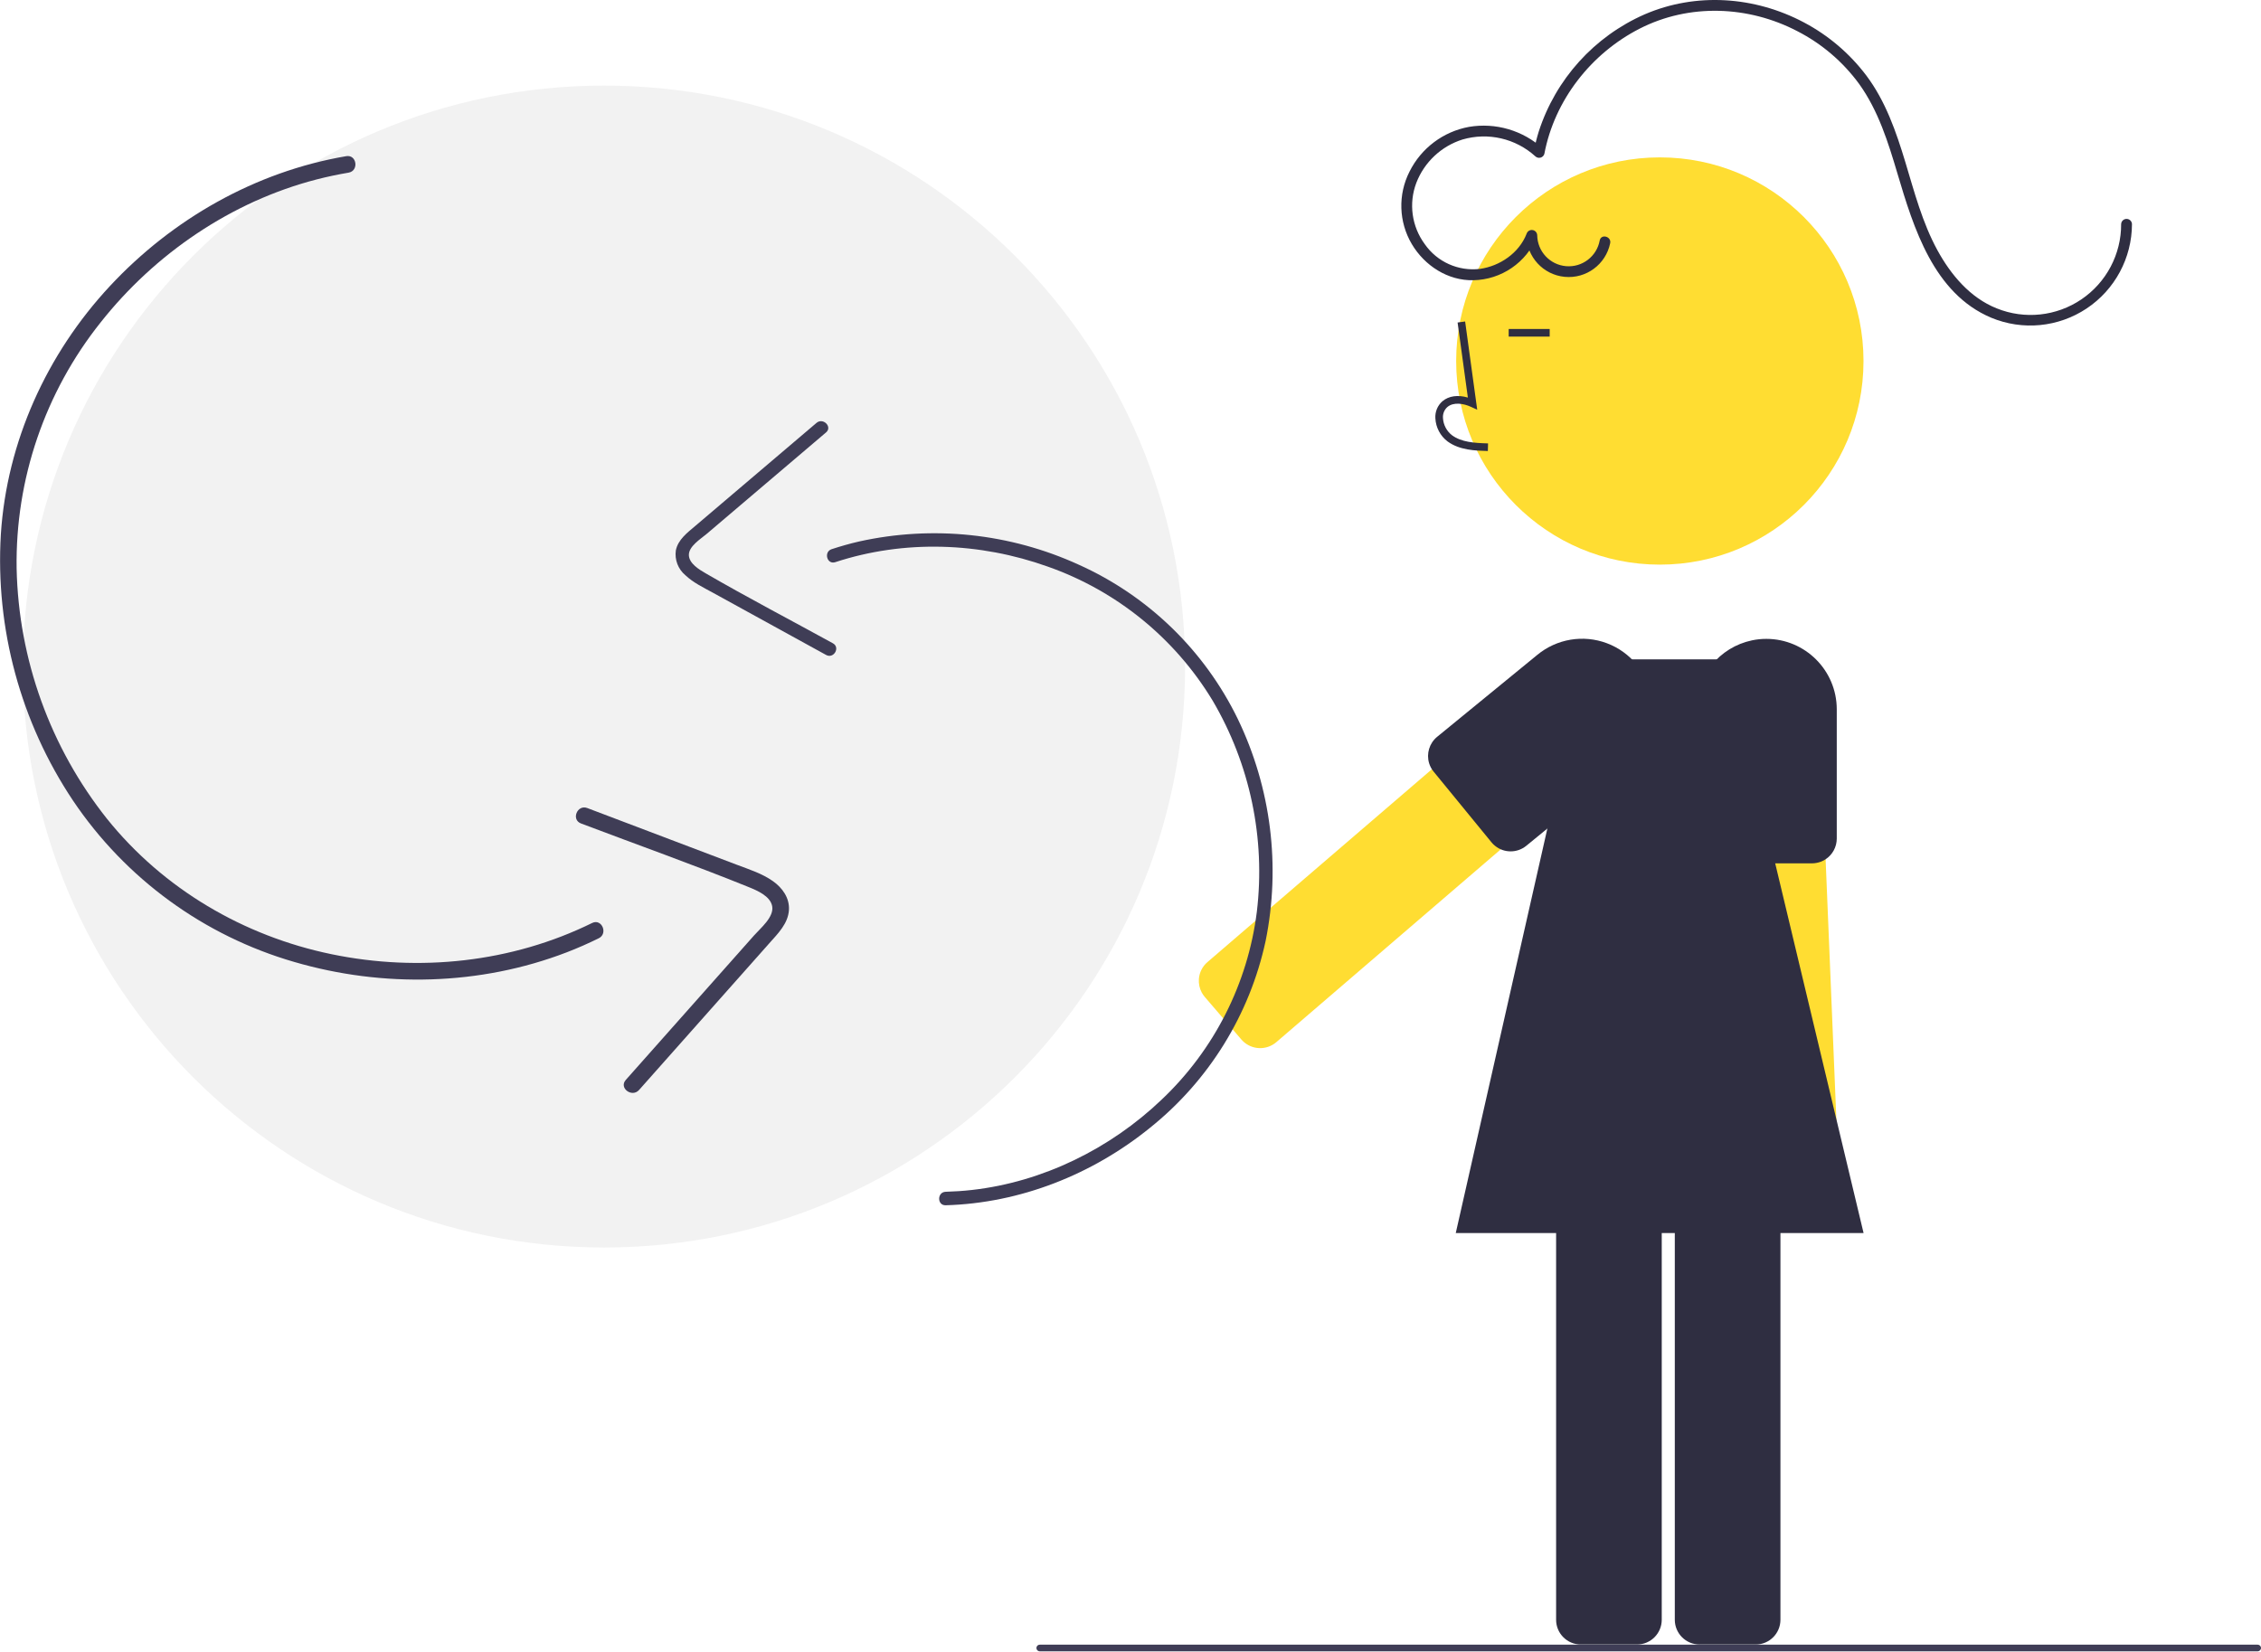
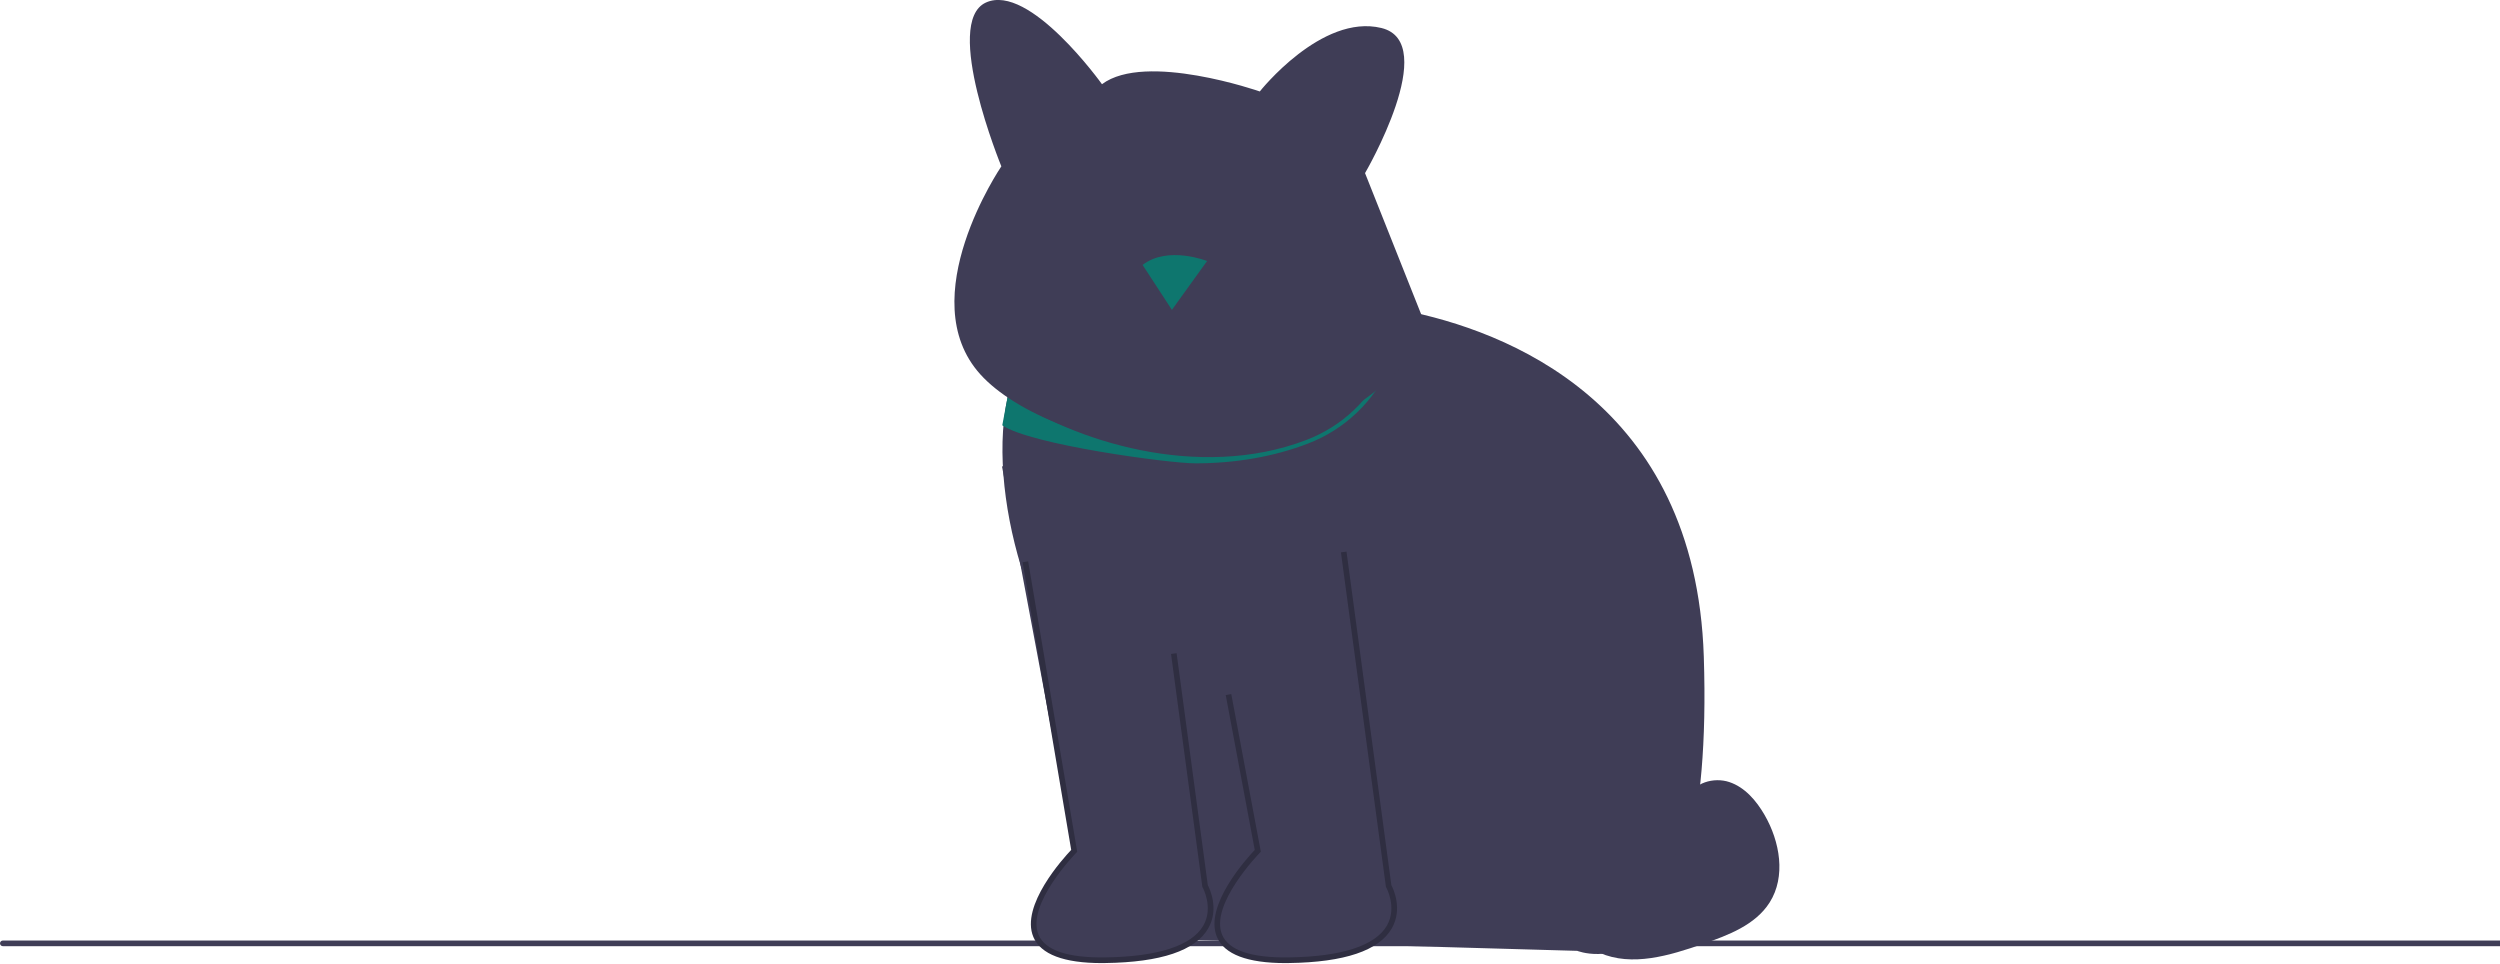
- <svg xmlns="http://www.w3.org/2000/svg" data-name="Layer 1" width="626.477" height="457.638" viewBox="0 0 626.477 457.638">
-   <circle cx="167.361" cy="184.727" r="161" fill="#f2f2f2" />
-   <path d="M719.693,403.261l-35.396,30.429-55.475,47.672-7.498,6.447a6.801,6.801,0,0,0-2.374,4.683,6.891,6.891,0,0,0,.797,3.765,6.821,6.821,0,0,0,.84,1.217l4.022,4.684,6.123,7.122c.113.126.219.244.34.363a6.865,6.865,0,0,0,9.327.36l62.906-54.051,35.47-30.487a6.865,6.865,0,0,0,.722-9.667l-2.14-2.489-7.998-9.31a6.845,6.845,0,0,0-9.665-.737Z" transform="translate(-286.7615 -221.1809)" fill="#ffdd32" />
-   <circle cx="459.906" cy="100.048" r="56.432" fill="#ffdd32" />
-   <path d="M750.815,540.371V670.076a6.86,6.86,0,0,0,6.854,6.854h15.563a6.86,6.86,0,0,0,6.854-6.854V540.371a6.86,6.86,0,0,0-6.854-6.854h-15.563A6.86,6.86,0,0,0,750.815,540.371Z" transform="translate(-286.7615 -221.1809)" fill="#2f2e41" />
-   <path d="M717.927,540.371V670.076a6.853,6.853,0,0,0,6.854,6.854h15.563a6.86,6.86,0,0,0,6.854-6.854V540.371a6.86,6.86,0,0,0-6.854-6.854h-15.563A6.853,6.853,0,0,0,717.927,540.371Z" transform="translate(-286.7615 -221.1809)" fill="#2f2e41" />
-   <path d="M699.013,346.174l.059-2.109c-3.923-.109-7.382-.355-9.981-2.254a6.483,6.483,0,0,1-2.511-4.775,3.706,3.706,0,0,1,1.216-3.052c1.725-1.457,4.501-.985,6.525-.058l1.745.8-3.346-24.452-2.089.286,2.846,20.8c-2.749-.808-5.297-.46-7.042,1.013a5.769,5.769,0,0,0-1.962,4.737,8.575,8.575,0,0,0,3.374,6.404C691.186,345.955,695.526,346.077,699.013,346.174Z" transform="translate(-286.7615 -221.1809)" fill="#2f2e41" />
-   <rect x="418.028" y="91.174" width="11.358" height="2.109" fill="#2f2e41" />
-   <path d="M761.412,413.799l1.94,46.637,3.026,73.082.411,9.88a6.801,6.801,0,0,0,2.204,4.766,6.891,6.891,0,0,0,3.448,1.708,6.821,6.821,0,0,0,1.476.095l6.168-.253,9.384-.39c.169-.011.327-.021.496-.042a6.865,6.865,0,0,0,6.063-7.096l-3.427-82.867-1.94-46.732a6.865,6.865,0,0,0-7.138-6.558l-3.28.137-12.263.506a6.845,6.845,0,0,0-6.569,7.128Z" transform="translate(-286.7615 -221.1809)" fill="#ffdd32" />
-   <path d="M756.677,417.742v35.85a6.849,6.849,0,0,0,6.674,6.843.97.97,0,0,0,.18.011h25.306a6.568,6.568,0,0,0,1.212-.116,6.755,6.755,0,0,0,2.552-1.012,6.883,6.883,0,0,0,3.09-5.726V417.742a19.53,19.53,0,0,0-19.507-19.507,19.073,19.073,0,0,0-3.986.411A19.538,19.538,0,0,0,756.677,417.742Z" transform="translate(-286.7615 -221.1809)" fill="#2f2e41" />
-   <path d="M682.741,432.705a6.777,6.777,0,0,0,1.255,2.33l16.027,19.581a5.68,5.68,0,0,0,.98.97,6.85,6.85,0,0,0,8.668-.011l27.742-22.702a19.508,19.508,0,1,0-24.716-30.188L684.956,425.387A6.891,6.891,0,0,0,682.741,432.705Z" transform="translate(-286.7615 -221.1809)" fill="#2f2e41" />
-   <path d="M730.012,287.8a8.73,8.73,0,0,1-17.32-1.428,1.508,1.508,0,0,0-2.946-.399c-2.066,5.314-7.376,8.949-12.928,9.729a16.277,16.277,0,0,1-15.29-6.869,17.909,17.909,0,0,1-2.332-16.979,20.223,20.223,0,0,1,12.815-12.018,21.203,21.203,0,0,1,20.151,4.659,1.514,1.514,0,0,0,2.507-.662c2.818-14.897,12.954-27.839,26.4-34.711,13.741-7.023,30.125-6.386,43.713.707A48.858,48.858,0,0,1,801.909,244.466c5.308,7.405,8.035,16.177,10.598,24.815,4.487,15.123,10.055,33.237,25.976,39.951A28.176,28.176,0,0,0,877.487,283.291a1.501,1.501,0,0,0-3,0,25.082,25.082,0,0,1-34.469,23.352c-7.38-2.935-12.721-9.311-16.439-16.119-4.174-7.644-6.375-16.086-8.875-24.371-2.546-8.435-5.494-16.962-10.846-24.075a52.251,52.251,0,0,0-17.242-14.672c-13.639-7.239-29.907-8.398-44.156-2.245a53.37,53.37,0,0,0-29.348,32.496,47.672,47.672,0,0,0-1.336,5.376l2.507-.662a24.397,24.397,0,0,0-20.501-6.027,23.05,23.05,0,0,0-16.463,12.377,20.871,20.871,0,0,0,.643,20.137c3.549,5.956,9.971,10.142,17.023,9.984a19.49,19.49,0,0,0,17.655-12.072l-2.946-.399a11.727,11.727,0,0,0,23.212,2.225c.405-1.883-2.487-2.687-2.893-.798Z" transform="translate(-286.7615 -221.1809)" fill="#2f2e41" />
-   <polygon points="516.361 341.727 403.361 341.727 439.361 182.727 478.361 182.727 516.361 341.727" fill="#2f2e41" />
-   <path d="M548.786,555.206c20.668-.586,40.643-8.519,56.65-21.497a90.955,90.955,0,0,0,32.003-51.747,97.249,97.249,0,0,0-7.703-61.516,90.051,90.051,0,0,0-44.115-42.787,96.29,96.29,0,0,0-60.854-6.406c-2.555.59-5.077,1.304-7.568,2.121-2.276.747-1.302,4.359.994,3.606,19.116-6.274,40.031-5.524,58.914,1.238a87.176,87.176,0,0,1,45.639,37.11,93.547,93.547,0,0,1,12.262,58.52,86.48,86.48,0,0,1-26.391,52.09c-14.229,13.589-32.928,22.815-52.545,25.025-2.42.273-4.85.434-7.284.503-2.401.068-2.411,3.808,0,3.739Z" transform="translate(-286.7615 -221.1809)" fill="#3f3d56" />
-   <path d="M512.997,338.38,479.416,366.931c-2.195,1.867-4.8,3.793-5.393,6.798a7.555,7.555,0,0,0,2.622,6.846c2.18,2.073,4.956,3.391,7.564,4.825l9.76,5.366,21.688,11.925c2.11,1.16,3.999-2.068,1.887-3.229-11.753-6.462-23.68-12.684-35.284-19.41-1.757-1.018-4.519-2.664-4.624-4.977-.112-2.478,3.269-4.519,4.896-5.903l15.608-13.27L515.641,341.024c1.836-1.561-.82-4.195-2.644-2.644Z" transform="translate(-286.7615 -221.1809)" fill="#3f3d56" />
-   <path d="M382.698,264.46c-25.155,4.282-48.197,17.421-65.519,36.041-17.457,18.766-28.529,43.104-30.182,68.755a120.017,120.017,0,0,0,20.024,73.844,111.134,111.134,0,0,0,61.289,44.677c24.605,7.179,51.479,6.563,75.469-2.668,3.02-1.162,5.98-2.469,8.883-3.898,2.653-1.306.839-5.551-1.837-4.235-22.277,10.964-47.965,13.656-72.206,8.649-24.321-5.023-46.576-18.073-62.172-37.477a115.448,115.448,0,0,1-25.078-69.397,106.726,106.726,0,0,1,23.265-68.207c15.044-19.06,36.303-33.56,59.894-39.644,2.911-.751,5.852-1.367,8.815-1.872,2.923-.497,2.29-5.069-.645-4.569Z" transform="translate(-286.7615 -221.1809)" fill="#3f3d56" />
-   <path d="M463.834,523.25l36.111-40.683c2.361-2.66,5.211-5.463,5.418-9.237.18-3.298-1.801-6.068-4.386-7.913-3.022-2.157-6.641-3.289-10.076-4.592l-12.852-4.874-28.56-10.832c-2.779-1.054-4.53,3.217-1.749,4.271,15.477,5.87,31.125,11.416,46.465,17.633,2.322.941,5.982,2.475,6.509,5.284.565,3.009-3.215,6.086-4.965,8.058l-16.784,18.909-18.818,21.201c-1.974,2.224,1.726,4.985,3.687,2.775Z" transform="translate(-286.7615 -221.1809)" fill="#3f3d56" />
-   <path d="M912.319,678.819H574.848a.919.919,0,0,1,0-1.839H912.319a.919.919,0,1,1,0,1.839Z" transform="translate(-286.7615 -221.1809)" fill="#3f3d56" />
+ <svg xmlns="http://www.w3.org/2000/svg" width="888" height="342.09" viewBox="0 0 888 342.09">
+   <path d="m560.17,337.74l-141.49-4.02s10.65-63.71-23.52-81.39c-23.29-12.06-43.96-68.39-38.08-106.72.08-.51.16-1.02.25-1.52,2.98-17.16,11.5-30.45,27.79-34.06,52.66-11.66,90.24-2.62,90.24-2.62,0,0,8.7.11,21.59,2.53.46.08.92.17,1.38.27,36.49,7.15,103.94,32.61,106.86,123.01,4.02,124.2-45.02,104.5-45.02,104.5Z" fill="#3f3d56" />
+   <path d="m496.95,109.95c-.24,6.48-1.71,12.92-4.39,19.04-5.56,12.69-15.7,22.38-28.54,27.29-38.46,14.72-83.34.12-106.04-15.71-.09.5-1.89,9.99-1.97,10.5,10.05,6.88,59.24,13.51,68.57,13.51,14.17,0,27.81-2.35,39.94-7,13.19-5.05,23.6-15.01,29.31-28.04,2.73-6.22,4.23-12.75,4.5-19.33-.46-.1-.92-.19-1.38-.27,0,0,0,0,0,0Z" fill="#0e766e" />
+   <path d="m507.41,118.2l-22.55-56.71s27.07-46.4,5.8-51.55c-21.27-5.16-43.18,22.55-43.18,22.55,0,0-40.6-14.18-56.06-2.58,0,0-25.78-36.09-41.24-29-15.47,7.09,5.5,58.18,5.5,58.18,0,0-31.92,46.86-7.43,73.92,24.49,27.07,116.64,48.98,159.17-14.82h0Z" fill="#3f3d56" />
+   <path d="m1,336.08h887v-2H1c-.55,0-1,.45-1,1h0c0,.55.45,1,1,1Z" fill="#3f3d56" />
+   <path d="m555.78,303.8c7.68,3.42,15.7,6.9,24.1,6.57s17.23-5.74,18.54-14.04c.68-4.29-.66-8.88.98-12.9,2.21-5.4,9.33-7.49,14.86-5.64,5.54,1.85,9.6,6.63,12.52,11.68,5.46,9.46,7.64,21.88,1.79,31.1-5.07,7.99-14.69,11.61-23.63,14.71-11.92,4.13-25.22,8.22-36.77,3.15-11.61-5.1-17.94-19.83-13.64-31.76" fill="#3f3d56" />
+   <path d="m428.74,92.71s-13.88-5.55-22.89,1.39l10.41,15.96s12.49-17.34,12.49-17.34Z" fill="#0e766e" />
+   <path d="m355.89,165.55l25.67,136.68s-38.85,39.55,11.1,38.85c49.95-.69,35.38-26.36,35.38-26.36l-15.96-118.64" fill="#3f3d56" />
+   <path d="m391.4,342.09c-13.53,0-21.71-3.1-24.33-9.23-4.77-11.16,10.76-28.17,13.42-30.97l-17.26-102.18,1.97-.33,17.43,103.18-.36.36c-.18.18-17.94,18.45-13.36,29.15,2.35,5.5,10.32,8.19,23.74,8,18.65-.26,30.67-4.17,34.77-11.3,3.69-6.42-.21-13.5-.25-13.57l-.09-.17-.03-.19-11.1-82.56,1.98-.27,11.08,82.38c.66,1.25,4.11,8.46.16,15.36-4.53,7.9-16.81,12.05-36.49,12.32-.43,0-.85,0-1.27,0Z" fill="#2f2e41" />
+   <path d="m421.1,165.55l25.67,136.68s-38.85,39.55,11.1,38.85c49.95-.69,35.38-26.36,35.38-26.36l-15.96-118.64" fill="#3f3d56" />
+   <path d="m456.61,342.09c-13.53,0-21.71-3.1-24.33-9.23-4.77-11.14,10.73-28.13,13.41-30.96l-10.31-55,1.97-.37,10.5,56.02-.37.37c-.18.18-17.94,18.45-13.36,29.15,2.35,5.5,10.33,8.2,23.74,8,18.66-.26,30.69-4.17,34.78-11.32,3.69-6.44-.22-13.48-.26-13.55l-.1-.17-15.98-118.83,1.98-.27,15.93,118.46c.66,1.25,4.11,8.46.16,15.36-4.53,7.9-16.81,12.05-36.49,12.32-.43,0-.85,0-1.27,0Z" fill="#2f2e41" />
</svg>
